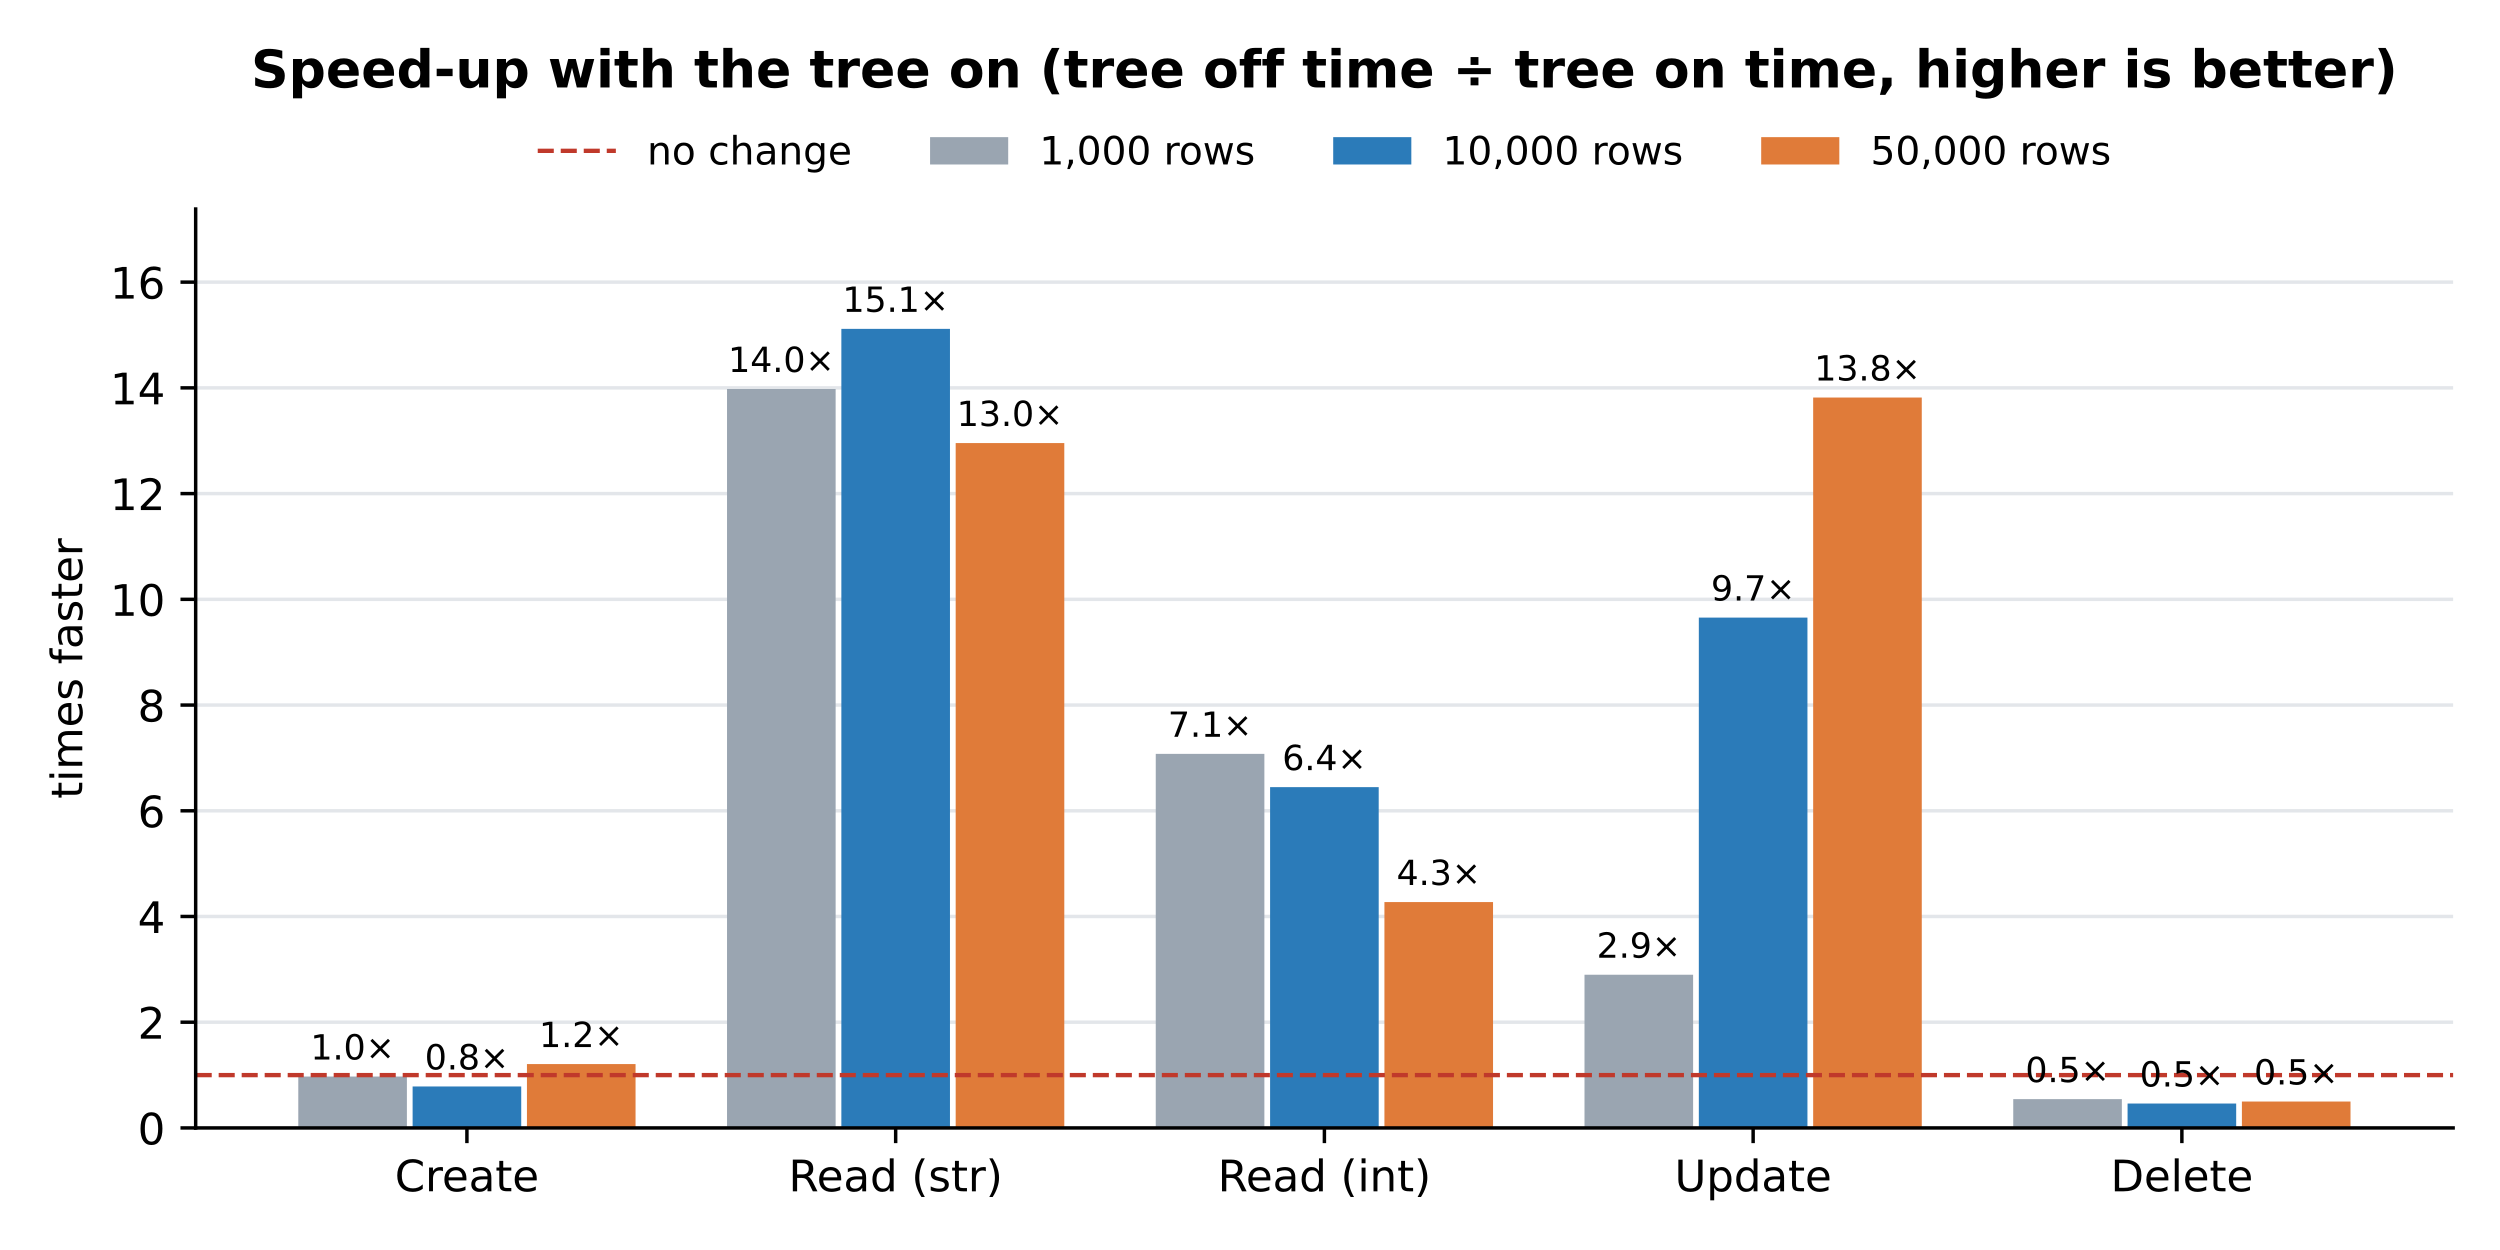
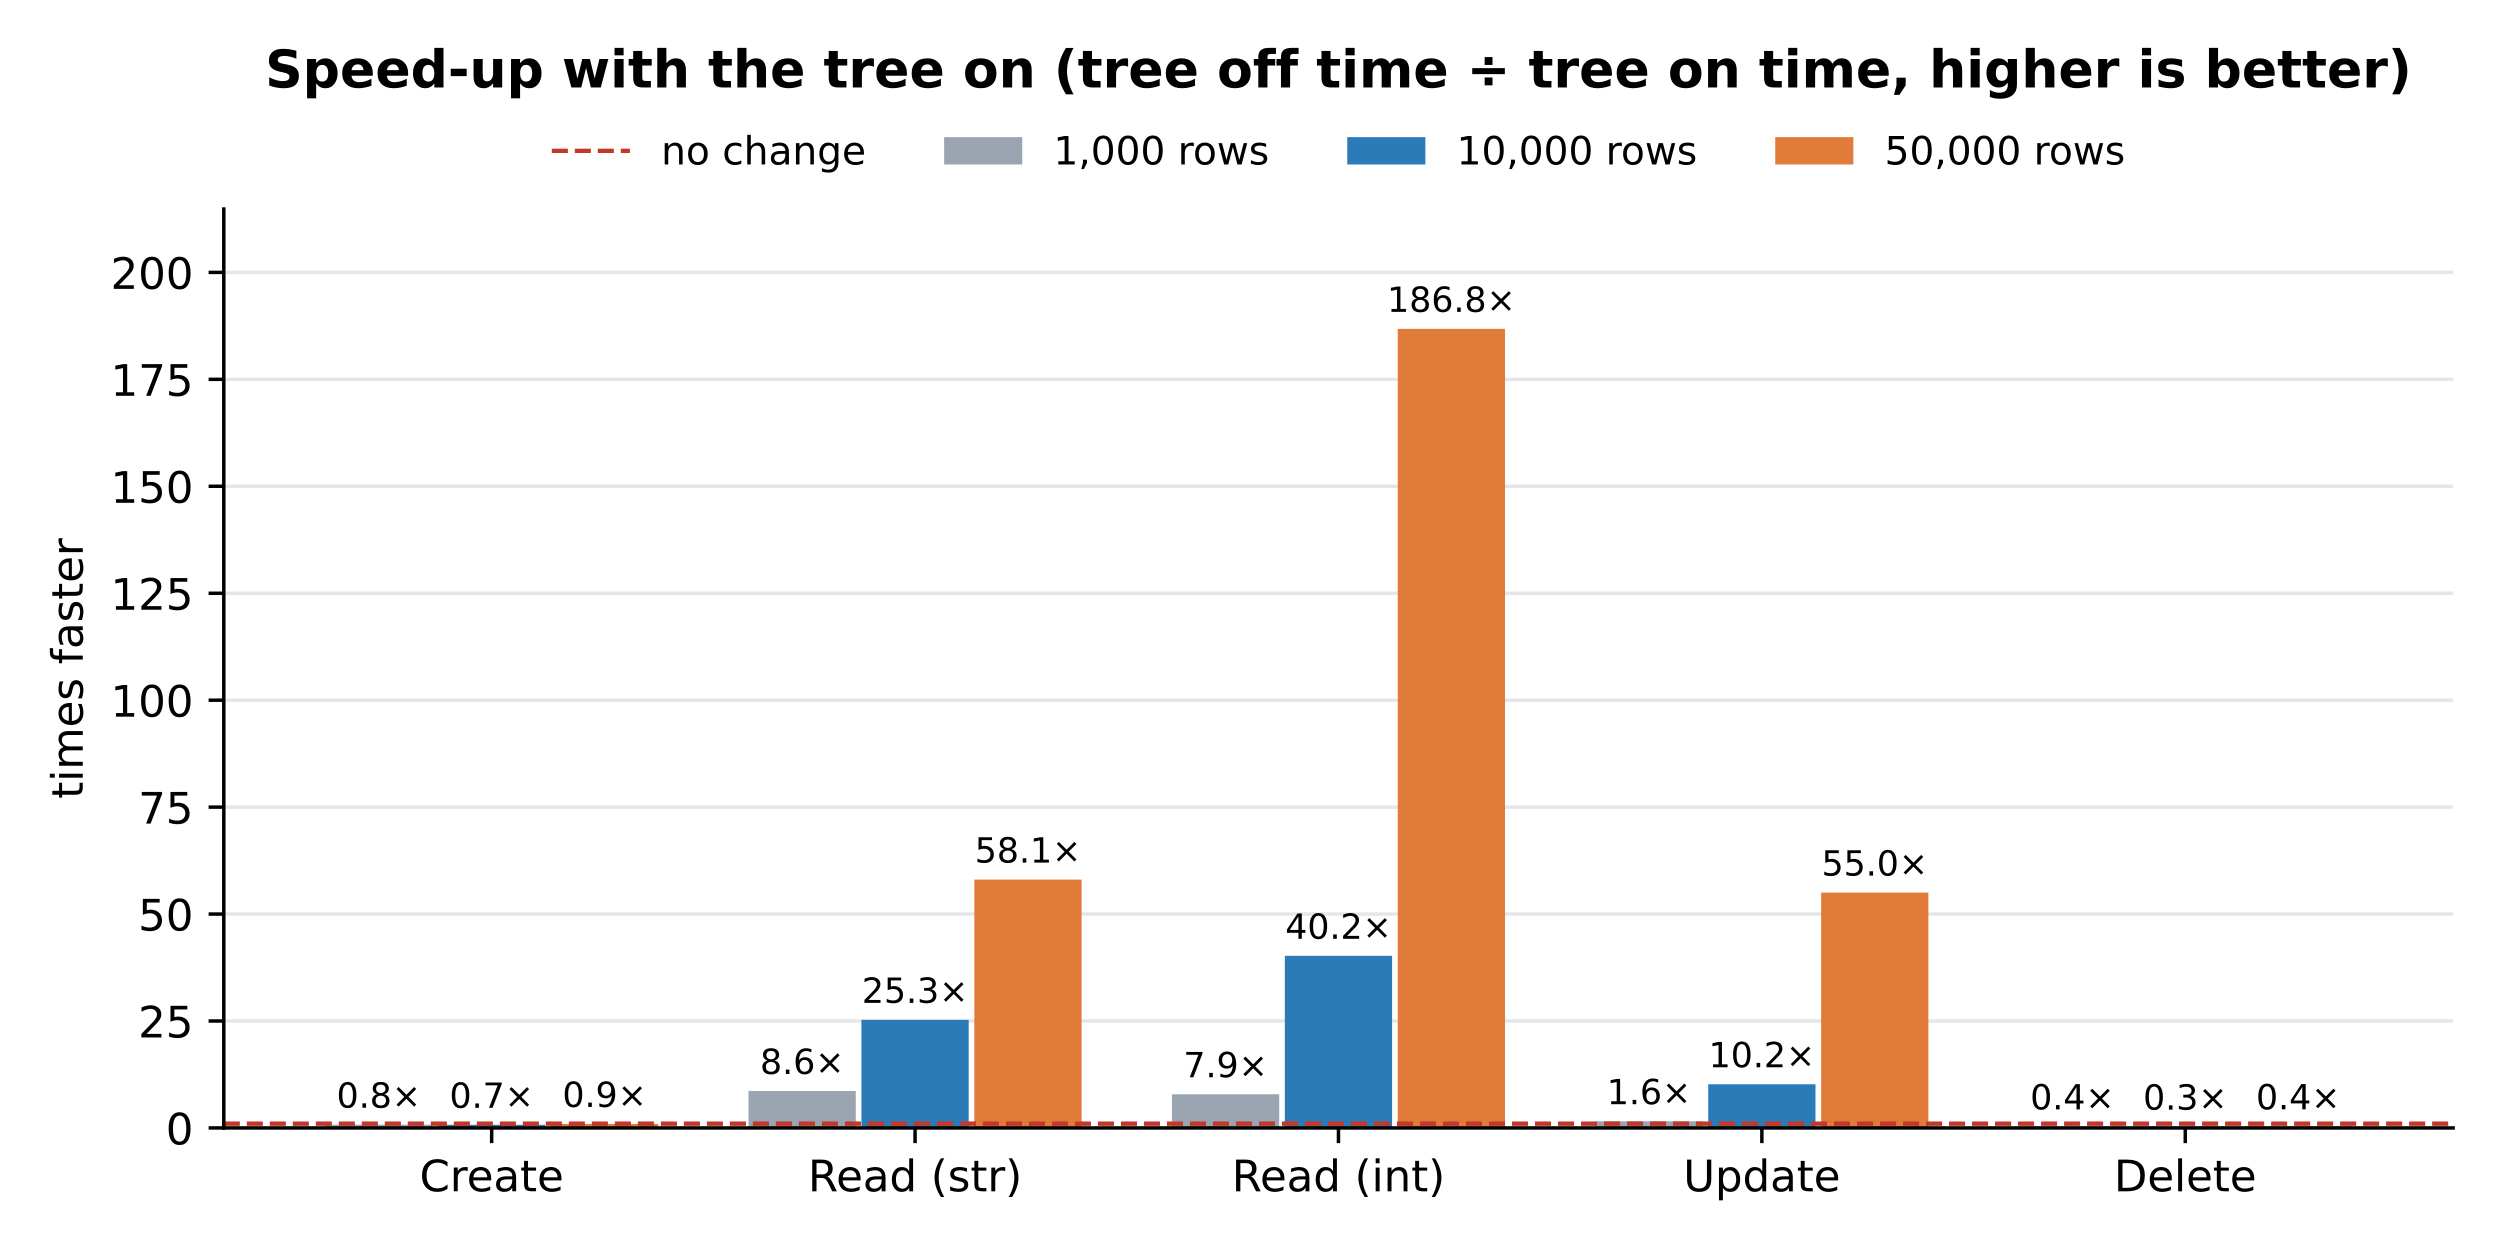
<svg xmlns="http://www.w3.org/2000/svg" xmlns:xlink="http://www.w3.org/1999/xlink" width="576pt" height="288pt" viewBox="0 0 576 288" version="1.1">
  <defs>
    <style type="text/css">*{stroke-linejoin: round; stroke-linecap: butt}</style>
  </defs>
  <g id="figure_1">
    <g id="patch_1">
      <path d="M 0 288  L 576 288  L 576 0  L 0 0  z " style="fill: #ffffff" />
    </g>
    <g id="axes_1">
      <g id="patch_2">
-         <path d="M 45.082 259.878  L 565.2 259.878  L 565.2 48.16  L 45.082 48.16  z " style="fill: #ffffff" />
+         <path d="M 51.562 259.878  L 565.2 259.878  L 565.2 48.16  L 51.562 48.16  z " style="fill: #ffffff" />
      </g>
      <g id="matplotlib.axis_1">
        <g id="xtick_1">
          <g id="line2d_1">
            <defs>
-               <path id="md2493e1310" d="M 0 0  L 0 3.5  " style="stroke: #000000; stroke-width: 0.8" />
+               <path id="m02b6cc49a2" d="M 0 0  L 0 3.5  " style="stroke: #000000; stroke-width: 0.8" />
            </defs>
            <g>
-               <use xlink:href="#md2493e1310" x="107.578" y="259.878" style="stroke: #000000; stroke-width: 0.8" />
+               <use xlink:href="#m02b6cc49a2" x="113.28" y="259.878" style="stroke: #000000; stroke-width: 0.8" />
            </g>
          </g>
          <g id="text_1">
-             <text style="font-size: 10px; font-family: 'DejaVu Sans', 'Bitstream Vera Sans', 'Computer Modern Sans Serif', 'Lucida Grande', 'Verdana', 'Geneva', 'Lucid', 'Arial', 'Helvetica', 'Avant Garde', sans-serif; text-anchor: middle" x="107.578" y="274.475" transform="rotate(-0 107.5781 274.4753)">Create</text>
+             <text style="font-size: 10px; font-family: 'DejaVu Sans', 'Bitstream Vera Sans', 'Computer Modern Sans Serif', 'Lucida Grande', 'Verdana', 'Geneva', 'Lucid', 'Arial', 'Helvetica', 'Avant Garde', sans-serif; text-anchor: middle" x="113.28" y="274.475" transform="rotate(-0 113.2795 274.4753)">Create</text>
          </g>
        </g>
        <g id="xtick_2">
          <g id="line2d_2">
            <g>
-               <use xlink:href="#md2493e1310" x="206.36" y="259.878" style="stroke: #000000; stroke-width: 0.8" />
+               <use xlink:href="#m02b6cc49a2" x="210.83" y="259.878" style="stroke: #000000; stroke-width: 0.8" />
            </g>
          </g>
          <g id="text_2">
-             <text style="font-size: 10px; font-family: 'DejaVu Sans', 'Bitstream Vera Sans', 'Computer Modern Sans Serif', 'Lucida Grande', 'Verdana', 'Geneva', 'Lucid', 'Arial', 'Helvetica', 'Avant Garde', sans-serif; text-anchor: middle" x="206.36" y="274.476" transform="rotate(-0 206.3596 274.4761)">Read (str)</text>
+             <text style="font-size: 10px; font-family: 'DejaVu Sans', 'Bitstream Vera Sans', 'Computer Modern Sans Serif', 'Lucida Grande', 'Verdana', 'Geneva', 'Lucid', 'Arial', 'Helvetica', 'Avant Garde', sans-serif; text-anchor: middle" x="210.83" y="274.476" transform="rotate(-0 210.8303 274.4761)">Read (str)</text>
          </g>
        </g>
        <g id="xtick_3">
          <g id="line2d_3">
            <g>
-               <use xlink:href="#md2493e1310" x="305.141" y="259.878" style="stroke: #000000; stroke-width: 0.8" />
+               <use xlink:href="#m02b6cc49a2" x="308.381" y="259.878" style="stroke: #000000; stroke-width: 0.8" />
            </g>
          </g>
          <g id="text_3">
-             <text style="font-size: 10px; font-family: 'DejaVu Sans', 'Bitstream Vera Sans', 'Computer Modern Sans Serif', 'Lucida Grande', 'Verdana', 'Geneva', 'Lucid', 'Arial', 'Helvetica', 'Avant Garde', sans-serif; text-anchor: middle" x="305.141" y="274.476" transform="rotate(-0 305.1412 274.4761)">Read (int)</text>
+             <text style="font-size: 10px; font-family: 'DejaVu Sans', 'Bitstream Vera Sans', 'Computer Modern Sans Serif', 'Lucida Grande', 'Verdana', 'Geneva', 'Lucid', 'Arial', 'Helvetica', 'Avant Garde', sans-serif; text-anchor: middle" x="308.381" y="274.476" transform="rotate(-0 308.3812 274.4761)">Read (int)</text>
          </g>
        </g>
        <g id="xtick_4">
          <g id="line2d_4">
            <g>
-               <use xlink:href="#md2493e1310" x="403.923" y="259.878" style="stroke: #000000; stroke-width: 0.8" />
+               <use xlink:href="#m02b6cc49a2" x="405.932" y="259.878" style="stroke: #000000; stroke-width: 0.8" />
            </g>
          </g>
          <g id="text_4">
-             <text style="font-size: 10px; font-family: 'DejaVu Sans', 'Bitstream Vera Sans', 'Computer Modern Sans Serif', 'Lucida Grande', 'Verdana', 'Geneva', 'Lucid', 'Arial', 'Helvetica', 'Avant Garde', sans-serif; text-anchor: middle" x="403.923" y="274.476" transform="rotate(-0 403.9227 274.4761)">Update</text>
+             <text style="font-size: 10px; font-family: 'DejaVu Sans', 'Bitstream Vera Sans', 'Computer Modern Sans Serif', 'Lucida Grande', 'Verdana', 'Geneva', 'Lucid', 'Arial', 'Helvetica', 'Avant Garde', sans-serif; text-anchor: middle" x="405.932" y="274.476" transform="rotate(-0 405.932 274.4761)">Update</text>
          </g>
        </g>
        <g id="xtick_5">
          <g id="line2d_5">
            <g>
-               <use xlink:href="#md2493e1310" x="502.704" y="259.878" style="stroke: #000000; stroke-width: 0.8" />
+               <use xlink:href="#m02b6cc49a2" x="503.483" y="259.878" style="stroke: #000000; stroke-width: 0.8" />
            </g>
          </g>
          <g id="text_5">
-             <text style="font-size: 10px; font-family: 'DejaVu Sans', 'Bitstream Vera Sans', 'Computer Modern Sans Serif', 'Lucida Grande', 'Verdana', 'Geneva', 'Lucid', 'Arial', 'Helvetica', 'Avant Garde', sans-serif; text-anchor: middle" x="502.704" y="274.476" transform="rotate(-0 502.7042 274.4761)">Delete</text>
+             <text style="font-size: 10px; font-family: 'DejaVu Sans', 'Bitstream Vera Sans', 'Computer Modern Sans Serif', 'Lucida Grande', 'Verdana', 'Geneva', 'Lucid', 'Arial', 'Helvetica', 'Avant Garde', sans-serif; text-anchor: middle" x="503.483" y="274.476" transform="rotate(-0 503.4828 274.4761)">Delete</text>
          </g>
        </g>
      </g>
      <g id="matplotlib.axis_2">
        <g id="ytick_1">
          <g id="line2d_6">
-             <path d="M 45.082 259.878  L 565.2 259.878  " clip-path="url(#p3f1bf69f55)" style="fill: none; stroke: #e3e6ea; stroke-width: 0.8; stroke-linecap: square" />
+             <path d="M 51.562 259.878  L 565.2 259.878  " clip-path="url(#p820731e96e)" style="fill: none; stroke: #e3e6ea; stroke-width: 0.8; stroke-linecap: square" />
          </g>
          <g id="line2d_7">
            <defs>
-               <path id="mf92c5aaa8c" d="M 0 0  L -3.5 0  " style="stroke: #000000; stroke-width: 0.8" />
+               <path id="m49906783f9" d="M 0 0  L -3.5 0  " style="stroke: #000000; stroke-width: 0.8" />
            </defs>
            <g>
-               <use xlink:href="#mf92c5aaa8c" x="45.082" y="259.878" style="stroke: #000000; stroke-width: 0.8" />
+               <use xlink:href="#m49906783f9" x="51.562" y="259.878" style="stroke: #000000; stroke-width: 0.8" />
            </g>
          </g>
          <g id="text_6">
-             <text style="font-size: 10px; font-family: 'DejaVu Sans', 'Bitstream Vera Sans', 'Computer Modern Sans Serif', 'Lucida Grande', 'Verdana', 'Geneva', 'Lucid', 'Arial', 'Helvetica', 'Avant Garde', sans-serif; text-anchor: end" x="38.082" y="263.676" transform="rotate(-0 38.08234 263.6765)">0</text>
+             <text style="font-size: 10px; font-family: 'DejaVu Sans', 'Bitstream Vera Sans', 'Computer Modern Sans Serif', 'Lucida Grande', 'Verdana', 'Geneva', 'Lucid', 'Arial', 'Helvetica', 'Avant Garde', sans-serif; text-anchor: end" x="44.562" y="263.676" transform="rotate(-0 44.56234 263.6765)">0</text>
          </g>
        </g>
        <g id="ytick_2">
          <g id="line2d_8">
-             <path d="M 45.082 235.519  L 565.2 235.519  " clip-path="url(#p3f1bf69f55)" style="fill: none; stroke: #e3e6ea; stroke-width: 0.8; stroke-linecap: square" />
+             <path d="M 51.562 235.238  L 565.2 235.238  " clip-path="url(#p820731e96e)" style="fill: none; stroke: #e3e6ea; stroke-width: 0.8; stroke-linecap: square" />
          </g>
          <g id="line2d_9">
            <g>
-               <use xlink:href="#mf92c5aaa8c" x="45.082" y="235.519" style="stroke: #000000; stroke-width: 0.8" />
+               <use xlink:href="#m49906783f9" x="51.562" y="235.238" style="stroke: #000000; stroke-width: 0.8" />
            </g>
          </g>
          <g id="text_7">
-             <text style="font-size: 10px; font-family: 'DejaVu Sans', 'Bitstream Vera Sans', 'Computer Modern Sans Serif', 'Lucida Grande', 'Verdana', 'Geneva', 'Lucid', 'Arial', 'Helvetica', 'Avant Garde', sans-serif; text-anchor: end" x="38.082" y="239.318" transform="rotate(-0 38.08234 239.3176)">2</text>
+             <text style="font-size: 10px; font-family: 'DejaVu Sans', 'Bitstream Vera Sans', 'Computer Modern Sans Serif', 'Lucida Grande', 'Verdana', 'Geneva', 'Lucid', 'Arial', 'Helvetica', 'Avant Garde', sans-serif; text-anchor: end" x="44.562" y="239.037" transform="rotate(-0 44.56234 239.0371)">25</text>
          </g>
        </g>
        <g id="ytick_3">
          <g id="line2d_10">
-             <path d="M 45.082 211.16  L 565.2 211.16  " clip-path="url(#p3f1bf69f55)" style="fill: none; stroke: #e3e6ea; stroke-width: 0.8; stroke-linecap: square" />
+             <path d="M 51.562 210.599  L 565.2 210.599  " clip-path="url(#p820731e96e)" style="fill: none; stroke: #e3e6ea; stroke-width: 0.8; stroke-linecap: square" />
          </g>
          <g id="line2d_11">
            <g>
-               <use xlink:href="#mf92c5aaa8c" x="45.082" y="211.16" style="stroke: #000000; stroke-width: 0.8" />
+               <use xlink:href="#m49906783f9" x="51.562" y="210.599" style="stroke: #000000; stroke-width: 0.8" />
            </g>
          </g>
          <g id="text_8">
-             <text style="font-size: 10px; font-family: 'DejaVu Sans', 'Bitstream Vera Sans', 'Computer Modern Sans Serif', 'Lucida Grande', 'Verdana', 'Geneva', 'Lucid', 'Arial', 'Helvetica', 'Avant Garde', sans-serif; text-anchor: end" x="38.082" y="214.959" transform="rotate(-0 38.08234 214.9587)">4</text>
+             <text style="font-size: 10px; font-family: 'DejaVu Sans', 'Bitstream Vera Sans', 'Computer Modern Sans Serif', 'Lucida Grande', 'Verdana', 'Geneva', 'Lucid', 'Arial', 'Helvetica', 'Avant Garde', sans-serif; text-anchor: end" x="44.562" y="214.398" transform="rotate(-0 44.56234 214.3977)">50</text>
          </g>
        </g>
        <g id="ytick_4">
          <g id="line2d_12">
-             <path d="M 45.082 186.801  L 565.2 186.801  " clip-path="url(#p3f1bf69f55)" style="fill: none; stroke: #e3e6ea; stroke-width: 0.8; stroke-linecap: square" />
+             <path d="M 51.562 185.96  L 565.2 185.96  " clip-path="url(#p820731e96e)" style="fill: none; stroke: #e3e6ea; stroke-width: 0.8; stroke-linecap: square" />
          </g>
          <g id="line2d_13">
            <g>
-               <use xlink:href="#mf92c5aaa8c" x="45.082" y="186.801" style="stroke: #000000; stroke-width: 0.8" />
+               <use xlink:href="#m49906783f9" x="51.562" y="185.96" style="stroke: #000000; stroke-width: 0.8" />
            </g>
          </g>
          <g id="text_9">
-             <text style="font-size: 10px; font-family: 'DejaVu Sans', 'Bitstream Vera Sans', 'Computer Modern Sans Serif', 'Lucida Grande', 'Verdana', 'Geneva', 'Lucid', 'Arial', 'Helvetica', 'Avant Garde', sans-serif; text-anchor: end" x="38.082" y="190.6" transform="rotate(-0 38.08234 190.5998)">6</text>
+             <text style="font-size: 10px; font-family: 'DejaVu Sans', 'Bitstream Vera Sans', 'Computer Modern Sans Serif', 'Lucida Grande', 'Verdana', 'Geneva', 'Lucid', 'Arial', 'Helvetica', 'Avant Garde', sans-serif; text-anchor: end" x="44.562" y="189.758" transform="rotate(-0 44.56234 189.7583)">75</text>
          </g>
        </g>
        <g id="ytick_5">
          <g id="line2d_14">
-             <path d="M 45.082 162.442  L 565.2 162.442  " clip-path="url(#p3f1bf69f55)" style="fill: none; stroke: #e3e6ea; stroke-width: 0.8; stroke-linecap: square" />
+             <path d="M 51.562 161.32  L 565.2 161.32  " clip-path="url(#p820731e96e)" style="fill: none; stroke: #e3e6ea; stroke-width: 0.8; stroke-linecap: square" />
          </g>
          <g id="line2d_15">
            <g>
-               <use xlink:href="#mf92c5aaa8c" x="45.082" y="162.442" style="stroke: #000000; stroke-width: 0.8" />
+               <use xlink:href="#m49906783f9" x="51.562" y="161.32" style="stroke: #000000; stroke-width: 0.8" />
            </g>
          </g>
          <g id="text_10">
-             <text style="font-size: 10px; font-family: 'DejaVu Sans', 'Bitstream Vera Sans', 'Computer Modern Sans Serif', 'Lucida Grande', 'Verdana', 'Geneva', 'Lucid', 'Arial', 'Helvetica', 'Avant Garde', sans-serif; text-anchor: end" x="38.082" y="166.241" transform="rotate(-0 38.08234 166.241)">8</text>
+             <text style="font-size: 10px; font-family: 'DejaVu Sans', 'Bitstream Vera Sans', 'Computer Modern Sans Serif', 'Lucida Grande', 'Verdana', 'Geneva', 'Lucid', 'Arial', 'Helvetica', 'Avant Garde', sans-serif; text-anchor: end" x="44.562" y="165.119" transform="rotate(-0 44.56234 165.119)">100</text>
          </g>
        </g>
        <g id="ytick_6">
          <g id="line2d_16">
-             <path d="M 45.082 138.083  L 565.2 138.083  " clip-path="url(#p3f1bf69f55)" style="fill: none; stroke: #e3e6ea; stroke-width: 0.8; stroke-linecap: square" />
+             <path d="M 51.562 136.681  L 565.2 136.681  " clip-path="url(#p820731e96e)" style="fill: none; stroke: #e3e6ea; stroke-width: 0.8; stroke-linecap: square" />
          </g>
          <g id="line2d_17">
            <g>
-               <use xlink:href="#mf92c5aaa8c" x="45.082" y="138.083" style="stroke: #000000; stroke-width: 0.8" />
+               <use xlink:href="#m49906783f9" x="51.562" y="136.681" style="stroke: #000000; stroke-width: 0.8" />
            </g>
          </g>
          <g id="text_11">
-             <text style="font-size: 10px; font-family: 'DejaVu Sans', 'Bitstream Vera Sans', 'Computer Modern Sans Serif', 'Lucida Grande', 'Verdana', 'Geneva', 'Lucid', 'Arial', 'Helvetica', 'Avant Garde', sans-serif; text-anchor: end" x="38.082" y="141.882" transform="rotate(-0 38.08234 141.8821)">10</text>
+             <text style="font-size: 10px; font-family: 'DejaVu Sans', 'Bitstream Vera Sans', 'Computer Modern Sans Serif', 'Lucida Grande', 'Verdana', 'Geneva', 'Lucid', 'Arial', 'Helvetica', 'Avant Garde', sans-serif; text-anchor: end" x="44.562" y="140.48" transform="rotate(-0 44.56234 140.4796)">125</text>
          </g>
        </g>
        <g id="ytick_7">
          <g id="line2d_18">
-             <path d="M 45.082 113.724  L 565.2 113.724  " clip-path="url(#p3f1bf69f55)" style="fill: none; stroke: #e3e6ea; stroke-width: 0.8; stroke-linecap: square" />
+             <path d="M 51.562 112.041  L 565.2 112.041  " clip-path="url(#p820731e96e)" style="fill: none; stroke: #e3e6ea; stroke-width: 0.8; stroke-linecap: square" />
          </g>
          <g id="line2d_19">
            <g>
-               <use xlink:href="#mf92c5aaa8c" x="45.082" y="113.724" style="stroke: #000000; stroke-width: 0.8" />
+               <use xlink:href="#m49906783f9" x="51.562" y="112.041" style="stroke: #000000; stroke-width: 0.8" />
            </g>
          </g>
          <g id="text_12">
-             <text style="font-size: 10px; font-family: 'DejaVu Sans', 'Bitstream Vera Sans', 'Computer Modern Sans Serif', 'Lucida Grande', 'Verdana', 'Geneva', 'Lucid', 'Arial', 'Helvetica', 'Avant Garde', sans-serif; text-anchor: end" x="38.082" y="117.523" transform="rotate(-0 38.08234 117.5232)">12</text>
+             <text style="font-size: 10px; font-family: 'DejaVu Sans', 'Bitstream Vera Sans', 'Computer Modern Sans Serif', 'Lucida Grande', 'Verdana', 'Geneva', 'Lucid', 'Arial', 'Helvetica', 'Avant Garde', sans-serif; text-anchor: end" x="44.562" y="115.84" transform="rotate(-0 44.56234 115.8402)">150</text>
          </g>
        </g>
        <g id="ytick_8">
          <g id="line2d_20">
-             <path d="M 45.082 89.365  L 565.2 89.365  " clip-path="url(#p3f1bf69f55)" style="fill: none; stroke: #e3e6ea; stroke-width: 0.8; stroke-linecap: square" />
+             <path d="M 51.562 87.402  L 565.2 87.402  " clip-path="url(#p820731e96e)" style="fill: none; stroke: #e3e6ea; stroke-width: 0.8; stroke-linecap: square" />
          </g>
          <g id="line2d_21">
            <g>
-               <use xlink:href="#mf92c5aaa8c" x="45.082" y="89.365" style="stroke: #000000; stroke-width: 0.8" />
+               <use xlink:href="#m49906783f9" x="51.562" y="87.402" style="stroke: #000000; stroke-width: 0.8" />
            </g>
          </g>
          <g id="text_13">
-             <text style="font-size: 10px; font-family: 'DejaVu Sans', 'Bitstream Vera Sans', 'Computer Modern Sans Serif', 'Lucida Grande', 'Verdana', 'Geneva', 'Lucid', 'Arial', 'Helvetica', 'Avant Garde', sans-serif; text-anchor: end" x="38.082" y="93.164" transform="rotate(-0 38.08234 93.1643)">14</text>
+             <text style="font-size: 10px; font-family: 'DejaVu Sans', 'Bitstream Vera Sans', 'Computer Modern Sans Serif', 'Lucida Grande', 'Verdana', 'Geneva', 'Lucid', 'Arial', 'Helvetica', 'Avant Garde', sans-serif; text-anchor: end" x="44.562" y="91.201" transform="rotate(-0 44.56234 91.2008)">175</text>
          </g>
        </g>
        <g id="ytick_9">
          <g id="line2d_22">
-             <path d="M 45.082 65.007  L 565.2 65.007  " clip-path="url(#p3f1bf69f55)" style="fill: none; stroke: #e3e6ea; stroke-width: 0.8; stroke-linecap: square" />
+             <path d="M 51.562 62.763  L 565.2 62.763  " clip-path="url(#p820731e96e)" style="fill: none; stroke: #e3e6ea; stroke-width: 0.8; stroke-linecap: square" />
          </g>
          <g id="line2d_23">
            <g>
-               <use xlink:href="#mf92c5aaa8c" x="45.082" y="65.007" style="stroke: #000000; stroke-width: 0.8" />
+               <use xlink:href="#m49906783f9" x="51.562" y="62.763" style="stroke: #000000; stroke-width: 0.8" />
            </g>
          </g>
          <g id="text_14">
-             <text style="font-size: 10px; font-family: 'DejaVu Sans', 'Bitstream Vera Sans', 'Computer Modern Sans Serif', 'Lucida Grande', 'Verdana', 'Geneva', 'Lucid', 'Arial', 'Helvetica', 'Avant Garde', sans-serif; text-anchor: end" x="38.082" y="68.805" transform="rotate(-0 38.08234 68.80542)">16</text>
+             <text style="font-size: 10px; font-family: 'DejaVu Sans', 'Bitstream Vera Sans', 'Computer Modern Sans Serif', 'Lucida Grande', 'Verdana', 'Geneva', 'Lucid', 'Arial', 'Helvetica', 'Avant Garde', sans-serif; text-anchor: end" x="44.562" y="66.561" transform="rotate(-0 44.56234 66.56142)">200</text>
          </g>
        </g>
        <g id="text_15">
-           <text style="font-size: 10px; font-family: 'DejaVu Sans', 'Bitstream Vera Sans', 'Computer Modern Sans Serif', 'Lucida Grande', 'Verdana', 'Geneva', 'Lucid', 'Arial', 'Helvetica', 'Avant Garde', sans-serif; text-anchor: middle" x="18.955" y="154.019" transform="rotate(-90 18.955 154.0188)">times faster</text>
+           <text style="font-size: 10px; font-family: 'DejaVu Sans', 'Bitstream Vera Sans', 'Computer Modern Sans Serif', 'Lucida Grande', 'Verdana', 'Geneva', 'Lucid', 'Arial', 'Helvetica', 'Avant Garde', sans-serif; text-anchor: middle" x="19.073" y="154.019" transform="rotate(-90 19.0725 154.0188)">times faster</text>
        </g>
      </g>
      <g id="patch_3">
-         <path d="M 68.724 259.878  L 93.749 259.878  L 93.749 248.032  L 68.724 248.032  z " clip-path="url(#p3f1bf69f55)" style="fill: #9aa5b1" />
+         <path d="M 74.91 259.878  L 99.622 259.878  L 99.622 259.137  L 74.91 259.137  z " clip-path="url(#p820731e96e)" style="fill: #9aa5b1" />
      </g>
      <g id="patch_4">
-         <path d="M 167.506 259.878  L 192.53 259.878  L 192.53 89.629  L 167.506 89.629  z " clip-path="url(#p3f1bf69f55)" style="fill: #9aa5b1" />
+         <path d="M 172.46 259.878  L 197.173 259.878  L 197.173 251.365  L 172.46 251.365  z " clip-path="url(#p820731e96e)" style="fill: #9aa5b1" />
      </g>
      <g id="patch_5">
-         <path d="M 266.287 259.878  L 291.312 259.878  L 291.312 173.688  L 266.287 173.688  z " clip-path="url(#p3f1bf69f55)" style="fill: #9aa5b1" />
+         <path d="M 270.011 259.878  L 294.724 259.878  L 294.724 252.119  L 270.011 252.119  z " clip-path="url(#p820731e96e)" style="fill: #9aa5b1" />
      </g>
      <g id="patch_6">
-         <path d="M 365.069 259.878  L 390.093 259.878  L 390.093 224.579  L 365.069 224.579  z " clip-path="url(#p3f1bf69f55)" style="fill: #9aa5b1" />
+         <path d="M 367.562 259.878  L 392.275 259.878  L 392.275 258.334  L 367.562 258.334  z " clip-path="url(#p820731e96e)" style="fill: #9aa5b1" />
      </g>
      <g id="patch_7">
-         <path d="M 463.85 259.878  L 488.875 259.878  L 488.875 253.247  L 463.85 253.247  z " clip-path="url(#p3f1bf69f55)" style="fill: #9aa5b1" />
+         <path d="M 465.113 259.878  L 489.826 259.878  L 489.826 259.532  L 465.113 259.532  z " clip-path="url(#p820731e96e)" style="fill: #9aa5b1" />
      </g>
      <g id="patch_8">
-         <path d="M 95.066 259.878  L 120.09 259.878  L 120.09 250.32  L 95.066 250.32  z " clip-path="url(#p3f1bf69f55)" style="fill: #2b7bb9" />
+         <path d="M 100.923 259.878  L 125.636 259.878  L 125.636 259.16  L 100.923 259.16  z " clip-path="url(#p820731e96e)" style="fill: #2b7bb9" />
      </g>
      <g id="patch_9">
-         <path d="M 193.847 259.878  L 218.872 259.878  L 218.872 75.775  L 193.847 75.775  z " clip-path="url(#p3f1bf69f55)" style="fill: #2b7bb9" />
+         <path d="M 198.474 259.878  L 223.187 259.878  L 223.187 234.976  L 198.474 234.976  z " clip-path="url(#p820731e96e)" style="fill: #2b7bb9" />
      </g>
      <g id="patch_10">
-         <path d="M 292.629 259.878  L 317.653 259.878  L 317.653 181.356  L 292.629 181.356  z " clip-path="url(#p3f1bf69f55)" style="fill: #2b7bb9" />
+         <path d="M 296.025 259.878  L 320.738 259.878  L 320.738 220.215  L 296.025 220.215  z " clip-path="url(#p820731e96e)" style="fill: #2b7bb9" />
      </g>
      <g id="patch_11">
-         <path d="M 391.41 259.878  L 416.435 259.878  L 416.435 142.291  L 391.41 142.291  z " clip-path="url(#p3f1bf69f55)" style="fill: #2b7bb9" />
+         <path d="M 393.576 259.878  L 418.288 259.878  L 418.288 249.811  L 393.576 249.811  z " clip-path="url(#p820731e96e)" style="fill: #2b7bb9" />
      </g>
      <g id="patch_12">
-         <path d="M 490.192 259.878  L 515.217 259.878  L 515.217 254.257  L 490.192 254.257  z " clip-path="url(#p3f1bf69f55)" style="fill: #2b7bb9" />
+         <path d="M 491.126 259.878  L 515.839 259.878  L 515.839 259.585  L 491.126 259.585  z " clip-path="url(#p820731e96e)" style="fill: #2b7bb9" />
      </g>
      <g id="patch_13">
-         <path d="M 121.408 259.878  L 146.432 259.878  L 146.432 245.165  L 121.408 245.165  z " clip-path="url(#p3f1bf69f55)" style="fill: #e07b39" />
+         <path d="M 126.937 259.878  L 151.649 259.878  L 151.649 258.964  L 126.937 258.964  z " clip-path="url(#p820731e96e)" style="fill: #e07b39" />
      </g>
      <g id="patch_14">
-         <path d="M 220.189 259.878  L 245.214 259.878  L 245.214 102.08  L 220.189 102.08  z " clip-path="url(#p3f1bf69f55)" style="fill: #e07b39" />
+         <path d="M 224.487 259.878  L 249.2 259.878  L 249.2 202.659  L 224.487 202.659  z " clip-path="url(#p820731e96e)" style="fill: #e07b39" />
      </g>
      <g id="patch_15">
-         <path d="M 318.971 259.878  L 343.995 259.878  L 343.995 207.829  L 318.971 207.829  z " clip-path="url(#p3f1bf69f55)" style="fill: #e07b39" />
+         <path d="M 322.038 259.878  L 346.751 259.878  L 346.751 75.775  L 322.038 75.775  z " clip-path="url(#p820731e96e)" style="fill: #e07b39" />
      </g>
      <g id="patch_16">
-         <path d="M 417.752 259.878  L 442.777 259.878  L 442.777 91.589  L 417.752 91.589  z " clip-path="url(#p3f1bf69f55)" style="fill: #e07b39" />
+         <path d="M 419.589 259.878  L 444.302 259.878  L 444.302 205.657  L 419.589 205.657  z " clip-path="url(#p820731e96e)" style="fill: #e07b39" />
      </g>
      <g id="patch_17">
-         <path d="M 516.534 259.878  L 541.558 259.878  L 541.558 253.787  L 516.534 253.787  z " clip-path="url(#p3f1bf69f55)" style="fill: #e07b39" />
+         <path d="M 517.14 259.878  L 541.853 259.878  L 541.853 259.519  L 517.14 259.519  z " clip-path="url(#p820731e96e)" style="fill: #e07b39" />
      </g>
      <g id="line2d_24">
-         <path d="M 45.082 247.698  L 565.2 247.698  " clip-path="url(#p3f1bf69f55)" style="fill: none; stroke-dasharray: 3.7,1.6; stroke-dashoffset: 0; stroke: #c0392b" />
+         <path d="M 51.562 258.892  L 565.2 258.892  " clip-path="url(#p820731e96e)" style="fill: none; stroke-dasharray: 3.7,1.6; stroke-dashoffset: 0; stroke: #c0392b" />
      </g>
      <g id="patch_18">
-         <path d="M 45.082 259.878  L 45.082 48.16  " style="fill: none; stroke: #000000; stroke-width: 0.8; stroke-linejoin: miter; stroke-linecap: square" />
+         <path d="M 51.562 259.878  L 51.562 48.16  " style="fill: none; stroke: #000000; stroke-width: 0.8; stroke-linejoin: miter; stroke-linecap: square" />
      </g>
      <g id="patch_19">
-         <path d="M 45.082 259.878  L 565.2 259.878  " style="fill: none; stroke: #000000; stroke-width: 0.8; stroke-linejoin: miter; stroke-linecap: square" />
+         <path d="M 51.562 259.878  L 565.2 259.878  " style="fill: none; stroke: #000000; stroke-width: 0.8; stroke-linejoin: miter; stroke-linecap: square" />
      </g>
      <g id="text_16">
-         <text style="font-size: 8px; font-family: 'DejaVu Sans', 'Bitstream Vera Sans', 'Computer Modern Sans Serif', 'Lucida Grande', 'Verdana', 'Geneva', 'Lucid', 'Arial', 'Helvetica', 'Avant Garde', sans-serif; text-anchor: middle" x="81.236" y="244.11" transform="rotate(-0 81.23638 244.1103)">1.0×</text>
+         <text style="font-size: 8px; font-family: 'DejaVu Sans', 'Bitstream Vera Sans', 'Computer Modern Sans Serif', 'Lucida Grande', 'Verdana', 'Geneva', 'Lucid', 'Arial', 'Helvetica', 'Avant Garde', sans-serif; text-anchor: middle" x="87.266" y="255.215" transform="rotate(-0 87.26595 255.2153)">0.8×</text>
      </g>
      <g id="text_17">
-         <text style="font-size: 8px; font-family: 'DejaVu Sans', 'Bitstream Vera Sans', 'Computer Modern Sans Serif', 'Lucida Grande', 'Verdana', 'Geneva', 'Lucid', 'Arial', 'Helvetica', 'Avant Garde', sans-serif; text-anchor: middle" x="180.018" y="85.707" transform="rotate(-0 180.0179 85.70692)">14.0×</text>
+         <text style="font-size: 8px; font-family: 'DejaVu Sans', 'Bitstream Vera Sans', 'Computer Modern Sans Serif', 'Lucida Grande', 'Verdana', 'Geneva', 'Lucid', 'Arial', 'Helvetica', 'Avant Garde', sans-serif; text-anchor: middle" x="184.817" y="247.443" transform="rotate(-0 184.8168 247.4428)">8.6×</text>
      </g>
      <g id="text_18">
-         <text style="font-size: 8px; font-family: 'DejaVu Sans', 'Bitstream Vera Sans', 'Computer Modern Sans Serif', 'Lucida Grande', 'Verdana', 'Geneva', 'Lucid', 'Arial', 'Helvetica', 'Avant Garde', sans-serif; text-anchor: middle" x="278.799" y="169.766" transform="rotate(-0 278.7994 169.7658)">7.1×</text>
+         <text style="font-size: 8px; font-family: 'DejaVu Sans', 'Bitstream Vera Sans', 'Computer Modern Sans Serif', 'Lucida Grande', 'Verdana', 'Geneva', 'Lucid', 'Arial', 'Helvetica', 'Avant Garde', sans-serif; text-anchor: middle" x="282.368" y="248.197" transform="rotate(-0 282.3676 248.1973)">7.9×</text>
      </g>
      <g id="text_19">
-         <text style="font-size: 8px; font-family: 'DejaVu Sans', 'Bitstream Vera Sans', 'Computer Modern Sans Serif', 'Lucida Grande', 'Verdana', 'Geneva', 'Lucid', 'Arial', 'Helvetica', 'Avant Garde', sans-serif; text-anchor: middle" x="377.581" y="220.657" transform="rotate(-0 377.581 220.6573)">2.9×</text>
+         <text style="font-size: 8px; font-family: 'DejaVu Sans', 'Bitstream Vera Sans', 'Computer Modern Sans Serif', 'Lucida Grande', 'Verdana', 'Geneva', 'Lucid', 'Arial', 'Helvetica', 'Avant Garde', sans-serif; text-anchor: middle" x="379.918" y="254.412" transform="rotate(-0 379.9185 254.4118)">1.6×</text>
      </g>
      <g id="text_20">
-         <text style="font-size: 8px; font-family: 'DejaVu Sans', 'Bitstream Vera Sans', 'Computer Modern Sans Serif', 'Lucida Grande', 'Verdana', 'Geneva', 'Lucid', 'Arial', 'Helvetica', 'Avant Garde', sans-serif; text-anchor: middle" x="476.362" y="249.325" transform="rotate(-0 476.3625 249.3254)">0.5×</text>
+         <text style="font-size: 8px; font-family: 'DejaVu Sans', 'Bitstream Vera Sans', 'Computer Modern Sans Serif', 'Lucida Grande', 'Verdana', 'Geneva', 'Lucid', 'Arial', 'Helvetica', 'Avant Garde', sans-serif; text-anchor: middle" x="477.469" y="255.61" transform="rotate(-0 477.4693 255.6105)">0.4×</text>
      </g>
      <g id="text_21">
-         <text style="font-size: 8px; font-family: 'DejaVu Sans', 'Bitstream Vera Sans', 'Computer Modern Sans Serif', 'Lucida Grande', 'Verdana', 'Geneva', 'Lucid', 'Arial', 'Helvetica', 'Avant Garde', sans-serif; text-anchor: middle" x="107.578" y="246.398" transform="rotate(-0 107.5781 246.3985)">0.8×</text>
+         <text style="font-size: 8px; font-family: 'DejaVu Sans', 'Bitstream Vera Sans', 'Computer Modern Sans Serif', 'Lucida Grande', 'Verdana', 'Geneva', 'Lucid', 'Arial', 'Helvetica', 'Avant Garde', sans-serif; text-anchor: middle" x="113.28" y="255.238" transform="rotate(-0 113.2795 255.2378)">0.7×</text>
      </g>
      <g id="text_22">
-         <text style="font-size: 8px; font-family: 'DejaVu Sans', 'Bitstream Vera Sans', 'Computer Modern Sans Serif', 'Lucida Grande', 'Verdana', 'Geneva', 'Lucid', 'Arial', 'Helvetica', 'Avant Garde', sans-serif; text-anchor: middle" x="206.36" y="71.853" transform="rotate(-0 206.3596 71.85347)">15.1×</text>
+         <text style="font-size: 8px; font-family: 'DejaVu Sans', 'Bitstream Vera Sans', 'Computer Modern Sans Serif', 'Lucida Grande', 'Verdana', 'Geneva', 'Lucid', 'Arial', 'Helvetica', 'Avant Garde', sans-serif; text-anchor: middle" x="210.83" y="231.054" transform="rotate(-0 210.8303 231.0542)">25.3×</text>
      </g>
      <g id="text_23">
-         <text style="font-size: 8px; font-family: 'DejaVu Sans', 'Bitstream Vera Sans', 'Computer Modern Sans Serif', 'Lucida Grande', 'Verdana', 'Geneva', 'Lucid', 'Arial', 'Helvetica', 'Avant Garde', sans-serif; text-anchor: middle" x="305.141" y="177.434" transform="rotate(-0 305.1412 177.434)">6.4×</text>
+         <text style="font-size: 8px; font-family: 'DejaVu Sans', 'Bitstream Vera Sans', 'Computer Modern Sans Serif', 'Lucida Grande', 'Verdana', 'Geneva', 'Lucid', 'Arial', 'Helvetica', 'Avant Garde', sans-serif; text-anchor: middle" x="308.381" y="216.293" transform="rotate(-0 308.3812 216.2934)">40.2×</text>
      </g>
      <g id="text_24">
-         <text style="font-size: 8px; font-family: 'DejaVu Sans', 'Bitstream Vera Sans', 'Computer Modern Sans Serif', 'Lucida Grande', 'Verdana', 'Geneva', 'Lucid', 'Arial', 'Helvetica', 'Avant Garde', sans-serif; text-anchor: middle" x="403.923" y="138.369" transform="rotate(-0 403.9227 138.3689)">9.7×</text>
+         <text style="font-size: 8px; font-family: 'DejaVu Sans', 'Bitstream Vera Sans', 'Computer Modern Sans Serif', 'Lucida Grande', 'Verdana', 'Geneva', 'Lucid', 'Arial', 'Helvetica', 'Avant Garde', sans-serif; text-anchor: middle" x="405.932" y="245.89" transform="rotate(-0 405.932 245.8896)">10.2×</text>
      </g>
      <g id="text_25">
-         <text style="font-size: 8px; font-family: 'DejaVu Sans', 'Bitstream Vera Sans', 'Computer Modern Sans Serif', 'Lucida Grande', 'Verdana', 'Geneva', 'Lucid', 'Arial', 'Helvetica', 'Avant Garde', sans-serif; text-anchor: middle" x="502.704" y="250.336" transform="rotate(-0 502.7042 250.3356)">0.5×</text>
+         <text style="font-size: 8px; font-family: 'DejaVu Sans', 'Bitstream Vera Sans', 'Computer Modern Sans Serif', 'Lucida Grande', 'Verdana', 'Geneva', 'Lucid', 'Arial', 'Helvetica', 'Avant Garde', sans-serif; text-anchor: middle" x="503.483" y="255.663" transform="rotate(-0 503.4828 255.6628)">0.3×</text>
      </g>
      <g id="text_26">
-         <text style="font-size: 8px; font-family: 'DejaVu Sans', 'Bitstream Vera Sans', 'Computer Modern Sans Serif', 'Lucida Grande', 'Verdana', 'Geneva', 'Lucid', 'Arial', 'Helvetica', 'Avant Garde', sans-serif; text-anchor: middle" x="133.92" y="241.243" transform="rotate(-0 133.9199 241.2435)">1.2×</text>
+         <text style="font-size: 8px; font-family: 'DejaVu Sans', 'Bitstream Vera Sans', 'Computer Modern Sans Serif', 'Lucida Grande', 'Verdana', 'Geneva', 'Lucid', 'Arial', 'Helvetica', 'Avant Garde', sans-serif; text-anchor: middle" x="139.293" y="255.042" transform="rotate(-0 139.2931 255.0423)">0.9×</text>
      </g>
      <g id="text_27">
-         <text style="font-size: 8px; font-family: 'DejaVu Sans', 'Bitstream Vera Sans', 'Computer Modern Sans Serif', 'Lucida Grande', 'Verdana', 'Geneva', 'Lucid', 'Arial', 'Helvetica', 'Avant Garde', sans-serif; text-anchor: middle" x="232.701" y="98.158" transform="rotate(-0 232.7014 98.15843)">13.0×</text>
+         <text style="font-size: 8px; font-family: 'DejaVu Sans', 'Bitstream Vera Sans', 'Computer Modern Sans Serif', 'Lucida Grande', 'Verdana', 'Geneva', 'Lucid', 'Arial', 'Helvetica', 'Avant Garde', sans-serif; text-anchor: middle" x="236.844" y="198.737" transform="rotate(-0 236.8439 198.7373)">58.1×</text>
      </g>
      <g id="text_28">
-         <text style="font-size: 8px; font-family: 'DejaVu Sans', 'Bitstream Vera Sans', 'Computer Modern Sans Serif', 'Lucida Grande', 'Verdana', 'Geneva', 'Lucid', 'Arial', 'Helvetica', 'Avant Garde', sans-serif; text-anchor: middle" x="331.483" y="203.907" transform="rotate(-0 331.4829 203.9071)">4.3×</text>
+         <text style="font-size: 8px; font-family: 'DejaVu Sans', 'Bitstream Vera Sans', 'Computer Modern Sans Serif', 'Lucida Grande', 'Verdana', 'Geneva', 'Lucid', 'Arial', 'Helvetica', 'Avant Garde', sans-serif; text-anchor: middle" x="334.395" y="71.853" transform="rotate(-0 334.3947 71.85347)">186.8×</text>
      </g>
      <g id="text_29">
-         <text style="font-size: 8px; font-family: 'DejaVu Sans', 'Bitstream Vera Sans', 'Computer Modern Sans Serif', 'Lucida Grande', 'Verdana', 'Geneva', 'Lucid', 'Arial', 'Helvetica', 'Avant Garde', sans-serif; text-anchor: middle" x="430.264" y="87.667" transform="rotate(-0 430.2644 87.6672)">13.8×</text>
+         <text style="font-size: 8px; font-family: 'DejaVu Sans', 'Bitstream Vera Sans', 'Computer Modern Sans Serif', 'Lucida Grande', 'Verdana', 'Geneva', 'Lucid', 'Arial', 'Helvetica', 'Avant Garde', sans-serif; text-anchor: middle" x="431.946" y="201.736" transform="rotate(-0 431.9456 201.7355)">55.0×</text>
      </g>
      <g id="text_30">
-         <text style="font-size: 8px; font-family: 'DejaVu Sans', 'Bitstream Vera Sans', 'Computer Modern Sans Serif', 'Lucida Grande', 'Verdana', 'Geneva', 'Lucid', 'Arial', 'Helvetica', 'Avant Garde', sans-serif; text-anchor: middle" x="529.046" y="249.866" transform="rotate(-0 529.046 249.8655)">0.5×</text>
+         <text style="font-size: 8px; font-family: 'DejaVu Sans', 'Bitstream Vera Sans', 'Computer Modern Sans Serif', 'Lucida Grande', 'Verdana', 'Geneva', 'Lucid', 'Arial', 'Helvetica', 'Avant Garde', sans-serif; text-anchor: middle" x="529.496" y="255.597" transform="rotate(-0 529.4964 255.5972)">0.4×</text>
      </g>
      <g id="text_31">
-         <text style="font-weight: 700; font-size: 12px; font-family: 'DejaVu Sans', 'Bitstream Vera Sans', 'Computer Modern Sans Serif', 'Lucida Grande', 'Verdana', 'Geneva', 'Lucid', 'Arial', 'Helvetica', 'Avant Garde', sans-serif; text-anchor: middle" x="305.141" y="20.16" transform="rotate(-0 305.1412 20.16)">Speed-up with the tree on (tree off time ÷ tree on time, higher is better)</text>
+         <text style="font-weight: 700; font-size: 12px; font-family: 'DejaVu Sans', 'Bitstream Vera Sans', 'Computer Modern Sans Serif', 'Lucida Grande', 'Verdana', 'Geneva', 'Lucid', 'Arial', 'Helvetica', 'Avant Garde', sans-serif; text-anchor: middle" x="308.381" y="20.16" transform="rotate(-0 308.3812 20.16)">Speed-up with the tree on (tree off time ÷ tree on time, higher is better)</text>
      </g>
      <g id="legend_1">
        <g id="line2d_25">
-           <path d="M 123.894 34.748  L 132.894 34.748  L 141.894 34.748  " style="fill: none; stroke-dasharray: 3.7,1.6; stroke-dashoffset: 0; stroke: #c0392b" />
+           <path d="M 127.134 34.748  L 136.134 34.748  L 145.134 34.748  " style="fill: none; stroke-dasharray: 3.7,1.6; stroke-dashoffset: 0; stroke: #c0392b" />
        </g>
        <g id="text_32">
-           <text style="font-size: 9px; font-family: 'DejaVu Sans', 'Bitstream Vera Sans', 'Computer Modern Sans Serif', 'Lucida Grande', 'Verdana', 'Geneva', 'Lucid', 'Arial', 'Helvetica', 'Avant Garde', sans-serif; text-anchor: start" x="149.094" y="37.898" transform="rotate(-0 149.0938 37.89789)">no change</text>
+           <text style="font-size: 9px; font-family: 'DejaVu Sans', 'Bitstream Vera Sans', 'Computer Modern Sans Serif', 'Lucida Grande', 'Verdana', 'Geneva', 'Lucid', 'Arial', 'Helvetica', 'Avant Garde', sans-serif; text-anchor: start" x="152.334" y="37.898" transform="rotate(-0 152.3338 37.89789)">no change</text>
        </g>
        <g id="patch_20">
-           <path d="M 214.288 37.898  L 232.288 37.898  L 232.288 31.598  L 214.288 31.598  z " style="fill: #9aa5b1" />
+           <path d="M 217.528 37.898  L 235.528 37.898  L 235.528 31.598  L 217.528 31.598  z " style="fill: #9aa5b1" />
        </g>
        <g id="text_33">
-           <text style="font-size: 9px; font-family: 'DejaVu Sans', 'Bitstream Vera Sans', 'Computer Modern Sans Serif', 'Lucida Grande', 'Verdana', 'Geneva', 'Lucid', 'Arial', 'Helvetica', 'Avant Garde', sans-serif; text-anchor: start" x="239.488" y="37.898" transform="rotate(-0 239.4876 37.89789)">1,000 rows</text>
+           <text style="font-size: 9px; font-family: 'DejaVu Sans', 'Bitstream Vera Sans', 'Computer Modern Sans Serif', 'Lucida Grande', 'Verdana', 'Geneva', 'Lucid', 'Arial', 'Helvetica', 'Avant Garde', sans-serif; text-anchor: start" x="242.728" y="37.898" transform="rotate(-0 242.7276 37.89789)">1,000 rows</text>
        </g>
        <g id="patch_21">
-           <path d="M 307.17 37.898  L 325.17 37.898  L 325.17 31.598  L 307.17 31.598  z " style="fill: #2b7bb9" />
+           <path d="M 310.41 37.898  L 328.41 37.898  L 328.41 31.598  L 310.41 31.598  z " style="fill: #2b7bb9" />
        </g>
        <g id="text_34">
-           <text style="font-size: 9px; font-family: 'DejaVu Sans', 'Bitstream Vera Sans', 'Computer Modern Sans Serif', 'Lucida Grande', 'Verdana', 'Geneva', 'Lucid', 'Arial', 'Helvetica', 'Avant Garde', sans-serif; text-anchor: start" x="332.37" y="37.898" transform="rotate(-0 332.3704 37.89789)">10,000 rows</text>
+           <text style="font-size: 9px; font-family: 'DejaVu Sans', 'Bitstream Vera Sans', 'Computer Modern Sans Serif', 'Lucida Grande', 'Verdana', 'Geneva', 'Lucid', 'Arial', 'Helvetica', 'Avant Garde', sans-serif; text-anchor: start" x="335.61" y="37.898" transform="rotate(-0 335.6104 37.89789)">10,000 rows</text>
        </g>
        <g id="patch_22">
-           <path d="M 405.779 37.898  L 423.779 37.898  L 423.779 31.598  L 405.779 31.598  z " style="fill: #e07b39" />
+           <path d="M 409.019 37.898  L 427.019 37.898  L 427.019 31.598  L 409.019 31.598  z " style="fill: #e07b39" />
        </g>
        <g id="text_35">
-           <text style="font-size: 9px; font-family: 'DejaVu Sans', 'Bitstream Vera Sans', 'Computer Modern Sans Serif', 'Lucida Grande', 'Verdana', 'Geneva', 'Lucid', 'Arial', 'Helvetica', 'Avant Garde', sans-serif; text-anchor: start" x="430.979" y="37.898" transform="rotate(-0 430.9795 37.89789)">50,000 rows</text>
+           <text style="font-size: 9px; font-family: 'DejaVu Sans', 'Bitstream Vera Sans', 'Computer Modern Sans Serif', 'Lucida Grande', 'Verdana', 'Geneva', 'Lucid', 'Arial', 'Helvetica', 'Avant Garde', sans-serif; text-anchor: start" x="434.219" y="37.898" transform="rotate(-0 434.2195 37.89789)">50,000 rows</text>
        </g>
      </g>
    </g>
  </g>
  <defs>
-     <clipPath id="p3f1bf69f55">
-       <rect x="45.082" y="48.16" width="520.118" height="211.718" />
+     <clipPath id="p820731e96e">
+       <rect x="51.562" y="48.16" width="513.638" height="211.718" />
    </clipPath>
  </defs>
</svg>
